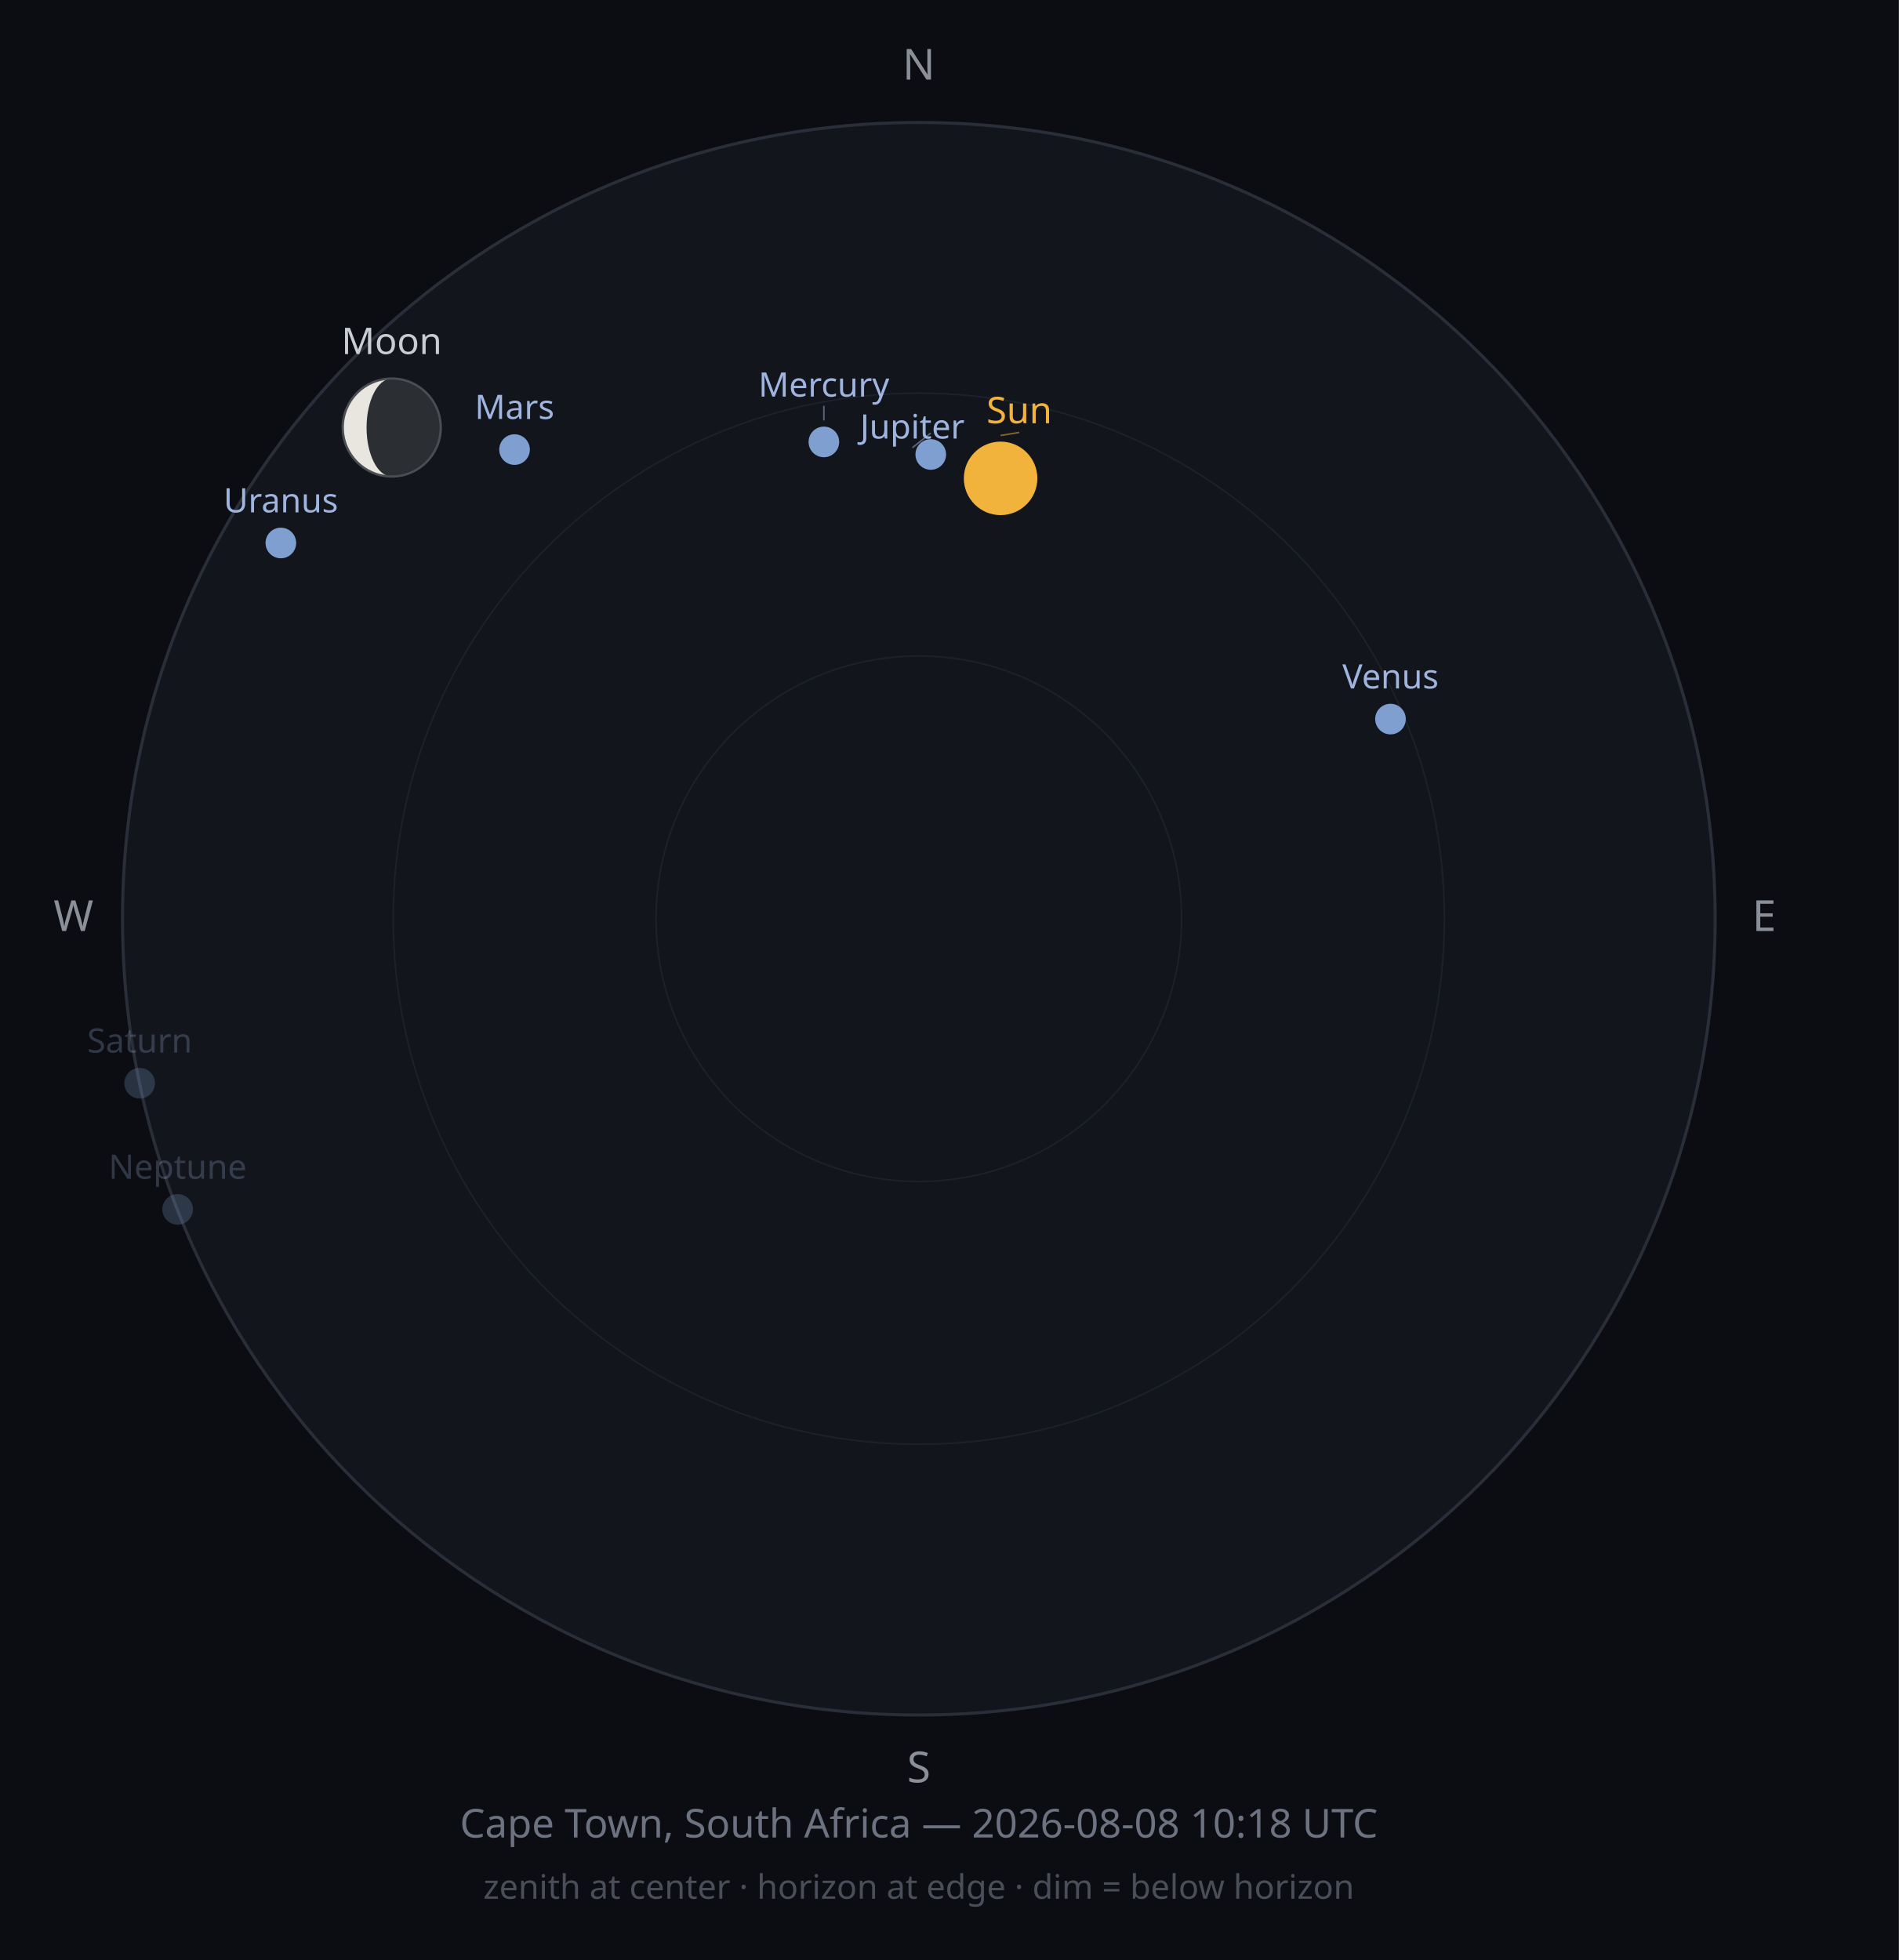
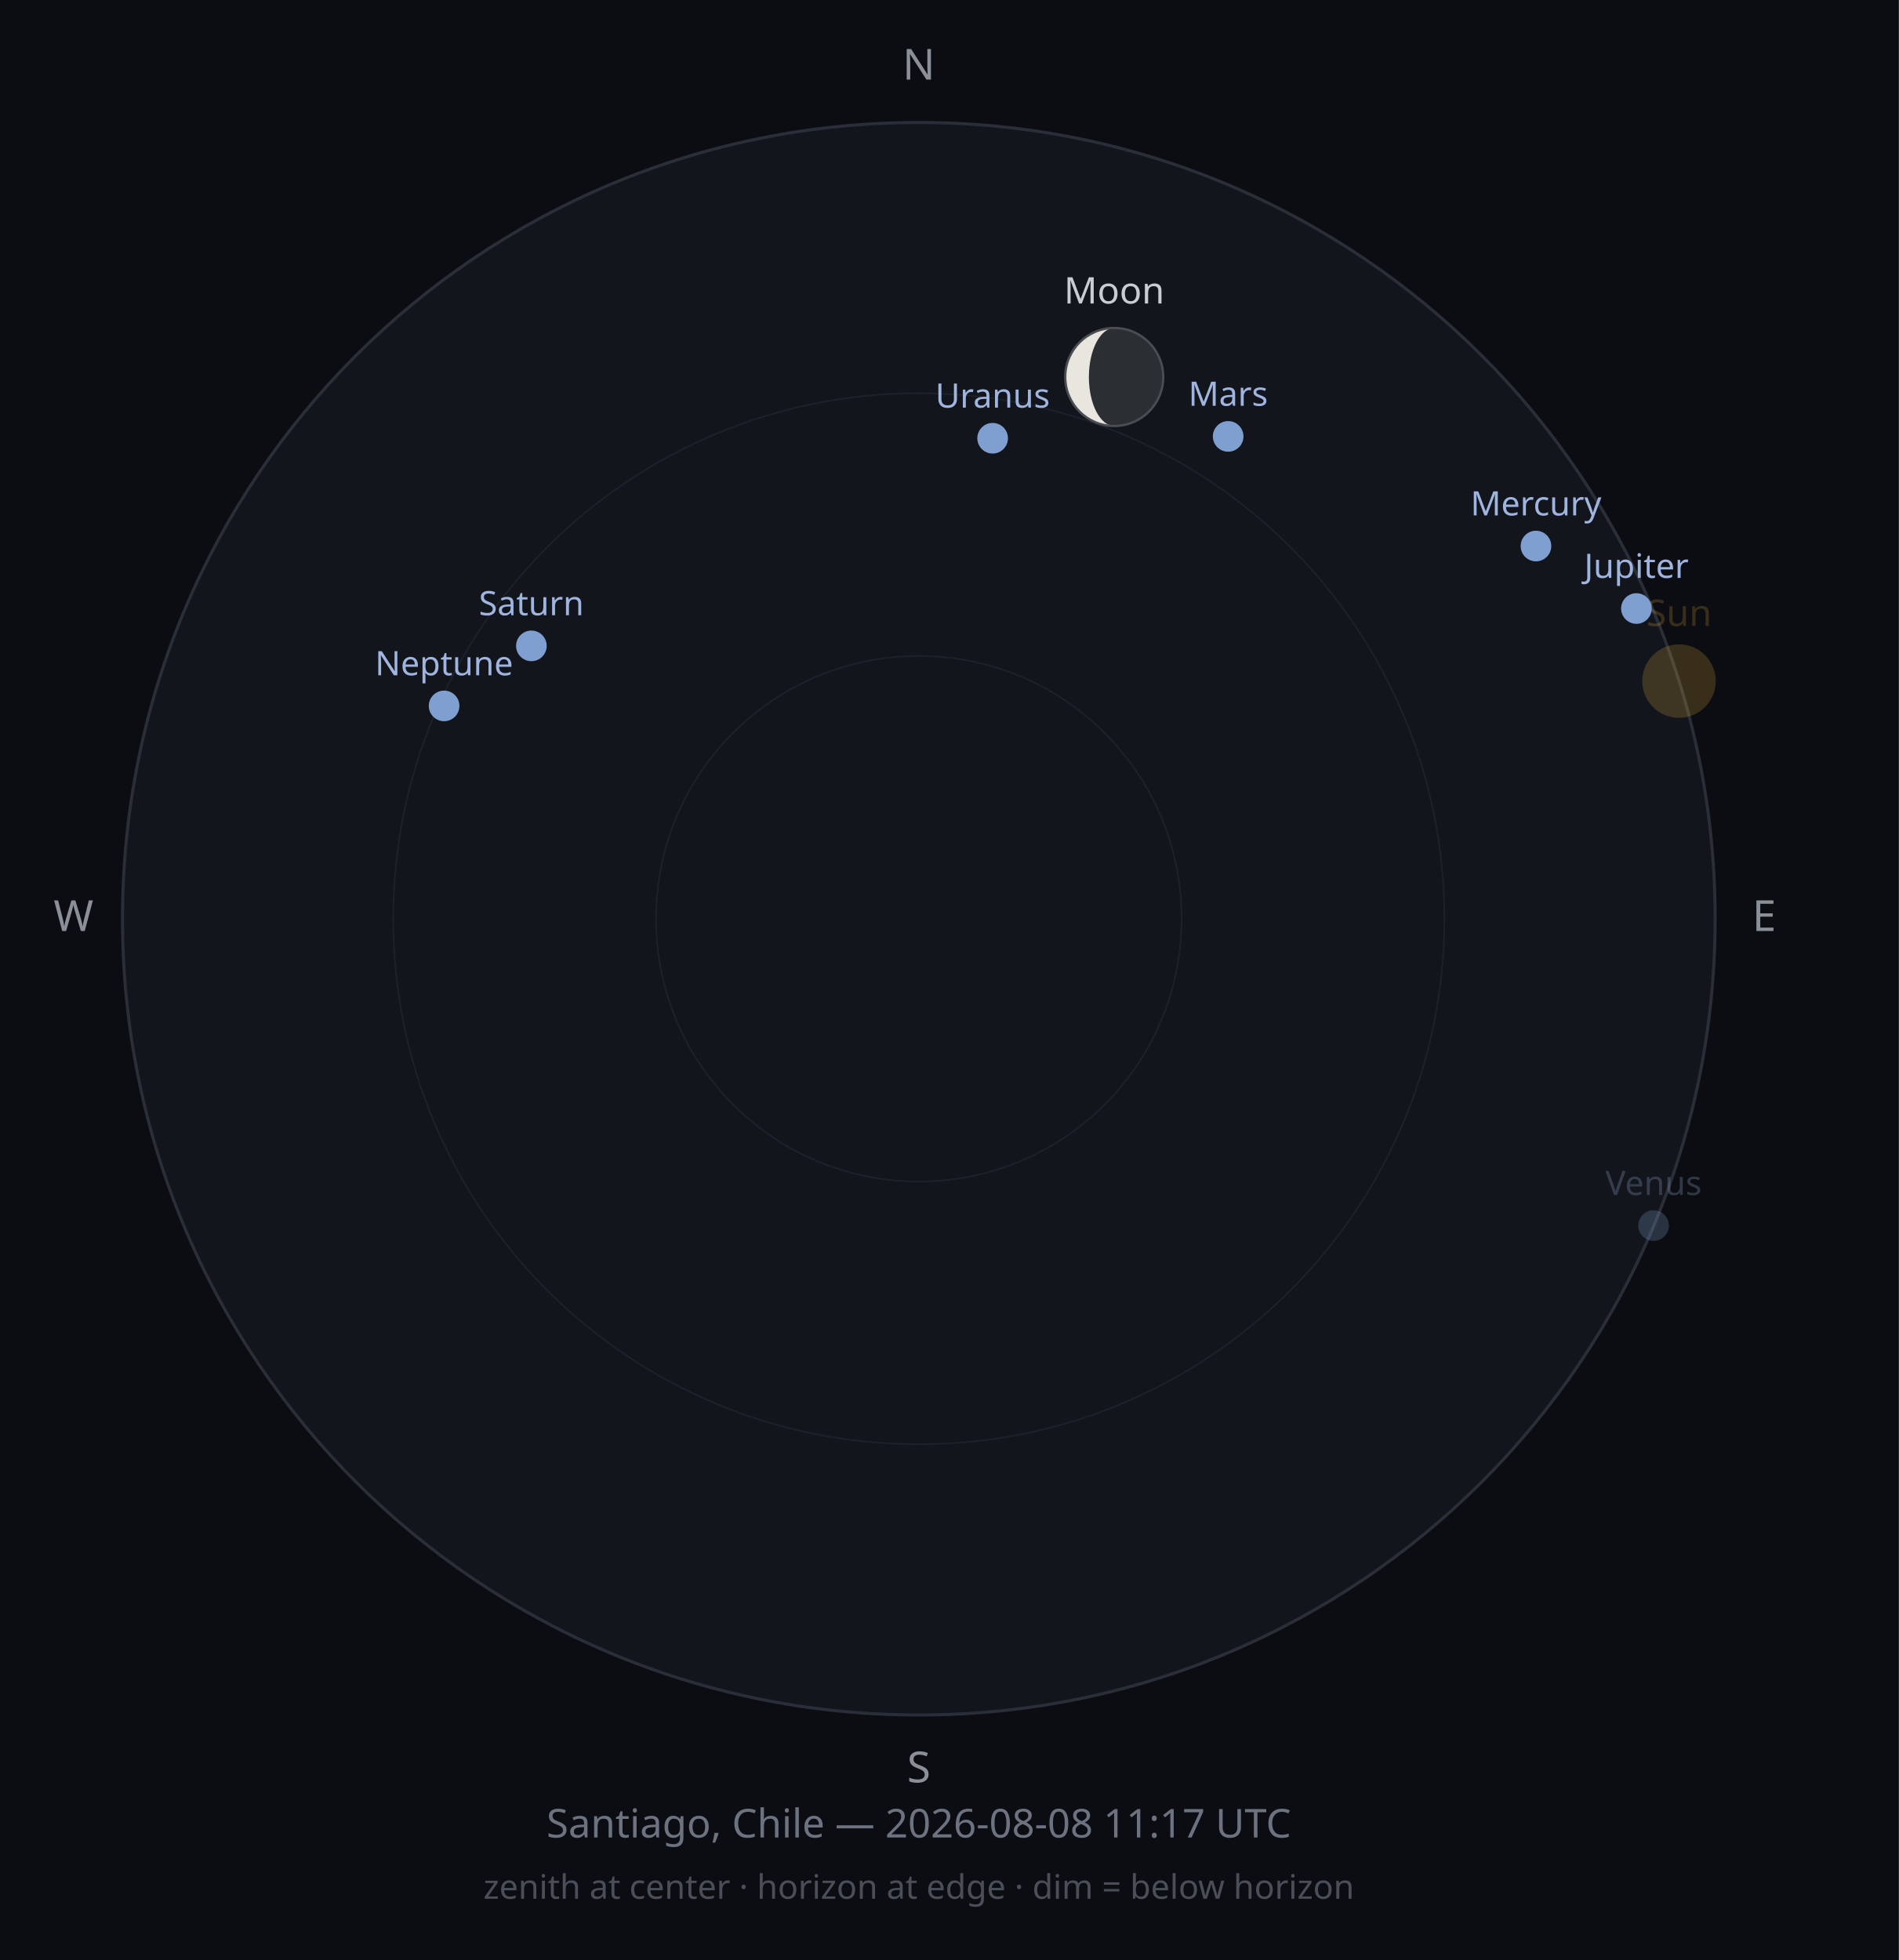
<svg xmlns="http://www.w3.org/2000/svg" width="620" height="640" viewBox="0 0 620 640">
  <rect width="620" height="640" fill="#0B0D12" />
  <circle cx="300" cy="300" r="260" fill="#12151C" stroke="#2A2E38" stroke-width="1" />
  <circle cx="300" cy="300" r="171.6" fill="none" stroke="#1D212B" stroke-width="0.5" />
  <circle cx="300" cy="300" r="85.8" fill="none" stroke="#1D212B" stroke-width="0.5" />
  <text x="300" y="26" font-size="14" fill="#8A8F98" text-anchor="middle" font-family="sans-serif">N</text>
  <text x="576" y="304" font-size="14" fill="#8A8F98" text-anchor="middle" font-family="sans-serif">E</text>
  <text x="300" y="582" font-size="14" fill="#8A8F98" text-anchor="middle" font-family="sans-serif">S</text>
  <text x="24" y="304" font-size="14" fill="#8A8F98" text-anchor="middle" font-family="sans-serif">W</text>
-   <circle cx="326.7" cy="156.2" r="12" fill="#F2B33D" opacity="1" />
-   <line x1="326.7" y1="142.2" x2="332.8" y2="141.2" stroke="#F2B33D" stroke-width="0.5" opacity="0.50" />
-   <text x="332.8" y="138.2" font-size="12" fill="#F2B33D" opacity="1" text-anchor="middle" font-family="sans-serif">Sun</text>
+   <circle cx="548.2" cy="222.4" r="12" fill="#F2B33D" opacity="0.2" />
+   <text x="548.2" y="204.4" font-size="12" fill="#F2B33D" opacity="0.2" text-anchor="middle" font-family="sans-serif">Sun</text>
  <g opacity="1">
-     <circle cx="127.9" cy="139.6" r="16" fill="#2B2E33" />
-     <path d="M127.871,123.617 A16,16 0 0,0 127.871,155.617 A8.185,16 0 0,1 127.871,123.617 Z" fill="#E8E6DE" />
-     <circle cx="127.9" cy="139.6" r="16" fill="none" stroke="#4A4D52" stroke-width="0.75" />
+     <circle cx="363.8" cy="123.1" r="16" fill="#2B2E33" />
+     <path d="M363.845,107.112 A16,16 0 0,0 363.845,139.112 A8.318,16 0 0,1 363.845,107.112 Z" fill="#E8E6DE" />
+     <circle cx="363.8" cy="123.1" r="16" fill="none" stroke="#4A4D52" stroke-width="0.75" />
  </g>
-   <text x="127.9" y="115.6" font-size="12" fill="#C9CDD3" opacity="1" text-anchor="middle" font-family="sans-serif">Moon</text>
-   <circle cx="269.0" cy="144.3" r="5" fill="#7F9FD0" opacity="1" />
-   <line x1="269.0" y1="137.3" x2="269.0" y2="132.5" stroke="#9FB4DE" stroke-width="0.5" opacity="0.50" />
-   <text x="269.0" y="129.5" font-size="11" fill="#9FB4DE" opacity="1" text-anchor="middle" font-family="sans-serif">Mercury</text>
-   <circle cx="454.0" cy="234.8" r="5" fill="#7F9FD0" opacity="1" />
-   <text x="454.0" y="224.8" font-size="11" fill="#9FB4DE" opacity="1" text-anchor="middle" font-family="sans-serif">Venus</text>
-   <circle cx="168.0" cy="146.8" r="5" fill="#7F9FD0" opacity="1" />
-   <text x="168.0" y="136.8" font-size="11" fill="#9FB4DE" opacity="1" text-anchor="middle" font-family="sans-serif">Mars</text>
-   <circle cx="303.9" cy="148.4" r="5" fill="#7F9FD0" opacity="1" />
-   <line x1="303.9" y1="141.4" x2="297.9" y2="146.2" stroke="#9FB4DE" stroke-width="0.5" opacity="0.50" />
-   <text x="297.9" y="143.2" font-size="11" fill="#9FB4DE" opacity="1" text-anchor="middle" font-family="sans-serif">Jupiter</text>
-   <circle cx="45.6" cy="353.7" r="5" fill="#7F9FD0" opacity="0.25" />
-   <text x="45.6" y="343.7" font-size="11" fill="#9FB4DE" opacity="0.25" text-anchor="middle" font-family="sans-serif">Saturn</text>
-   <circle cx="91.7" cy="177.3" r="5" fill="#7F9FD0" opacity="1" />
-   <text x="91.7" y="167.3" font-size="11" fill="#9FB4DE" opacity="1" text-anchor="middle" font-family="sans-serif">Uranus</text>
-   <circle cx="58.0" cy="394.9" r="5" fill="#7F9FD0" opacity="0.25" />
-   <text x="58.0" y="384.9" font-size="11" fill="#9FB4DE" opacity="0.25" text-anchor="middle" font-family="sans-serif">Neptune</text>
-   <text x="300" y="600" font-size="13" fill="#6C7280" text-anchor="middle" font-family="sans-serif">Cape Town, South Africa — 2026-08-08 10:18 UTC</text>
+   <text x="363.8" y="99.1" font-size="12" fill="#C9CDD3" opacity="1" text-anchor="middle" font-family="sans-serif">Moon</text>
+   <circle cx="501.5" cy="178.3" r="5" fill="#7F9FD0" opacity="1" />
+   <text x="501.5" y="168.3" font-size="11" fill="#9FB4DE" opacity="1" text-anchor="middle" font-family="sans-serif">Mercury</text>
+   <circle cx="539.9" cy="400.2" r="5" fill="#7F9FD0" opacity="0.25" />
+   <text x="539.9" y="390.2" font-size="11" fill="#9FB4DE" opacity="0.25" text-anchor="middle" font-family="sans-serif">Venus</text>
+   <circle cx="401.0" cy="142.5" r="5" fill="#7F9FD0" opacity="1" />
+   <text x="401.0" y="132.5" font-size="11" fill="#9FB4DE" opacity="1" text-anchor="middle" font-family="sans-serif">Mars</text>
+   <circle cx="534.3" cy="198.7" r="5" fill="#7F9FD0" opacity="1" />
+   <text x="534.3" y="188.7" font-size="11" fill="#9FB4DE" opacity="1" text-anchor="middle" font-family="sans-serif">Jupiter</text>
+   <circle cx="173.5" cy="210.9" r="5" fill="#7F9FD0" opacity="1" />
+   <text x="173.5" y="200.9" font-size="11" fill="#9FB4DE" opacity="1" text-anchor="middle" font-family="sans-serif">Saturn</text>
+   <circle cx="324.1" cy="143.1" r="5" fill="#7F9FD0" opacity="1" />
+   <text x="324.1" y="133.1" font-size="11" fill="#9FB4DE" opacity="1" text-anchor="middle" font-family="sans-serif">Uranus</text>
+   <circle cx="145.0" cy="230.5" r="5" fill="#7F9FD0" opacity="1" />
+   <text x="145.0" y="220.5" font-size="11" fill="#9FB4DE" opacity="1" text-anchor="middle" font-family="sans-serif">Neptune</text>
+   <text x="300" y="600" font-size="13" fill="#6C7280" text-anchor="middle" font-family="sans-serif">Santiago, Chile — 2026-08-08 11:17 UTC</text>
  <text x="300" y="620" font-size="11" fill="#4A4E58" text-anchor="middle" font-family="sans-serif">zenith at center · horizon at edge · dim = below horizon</text>
</svg>
